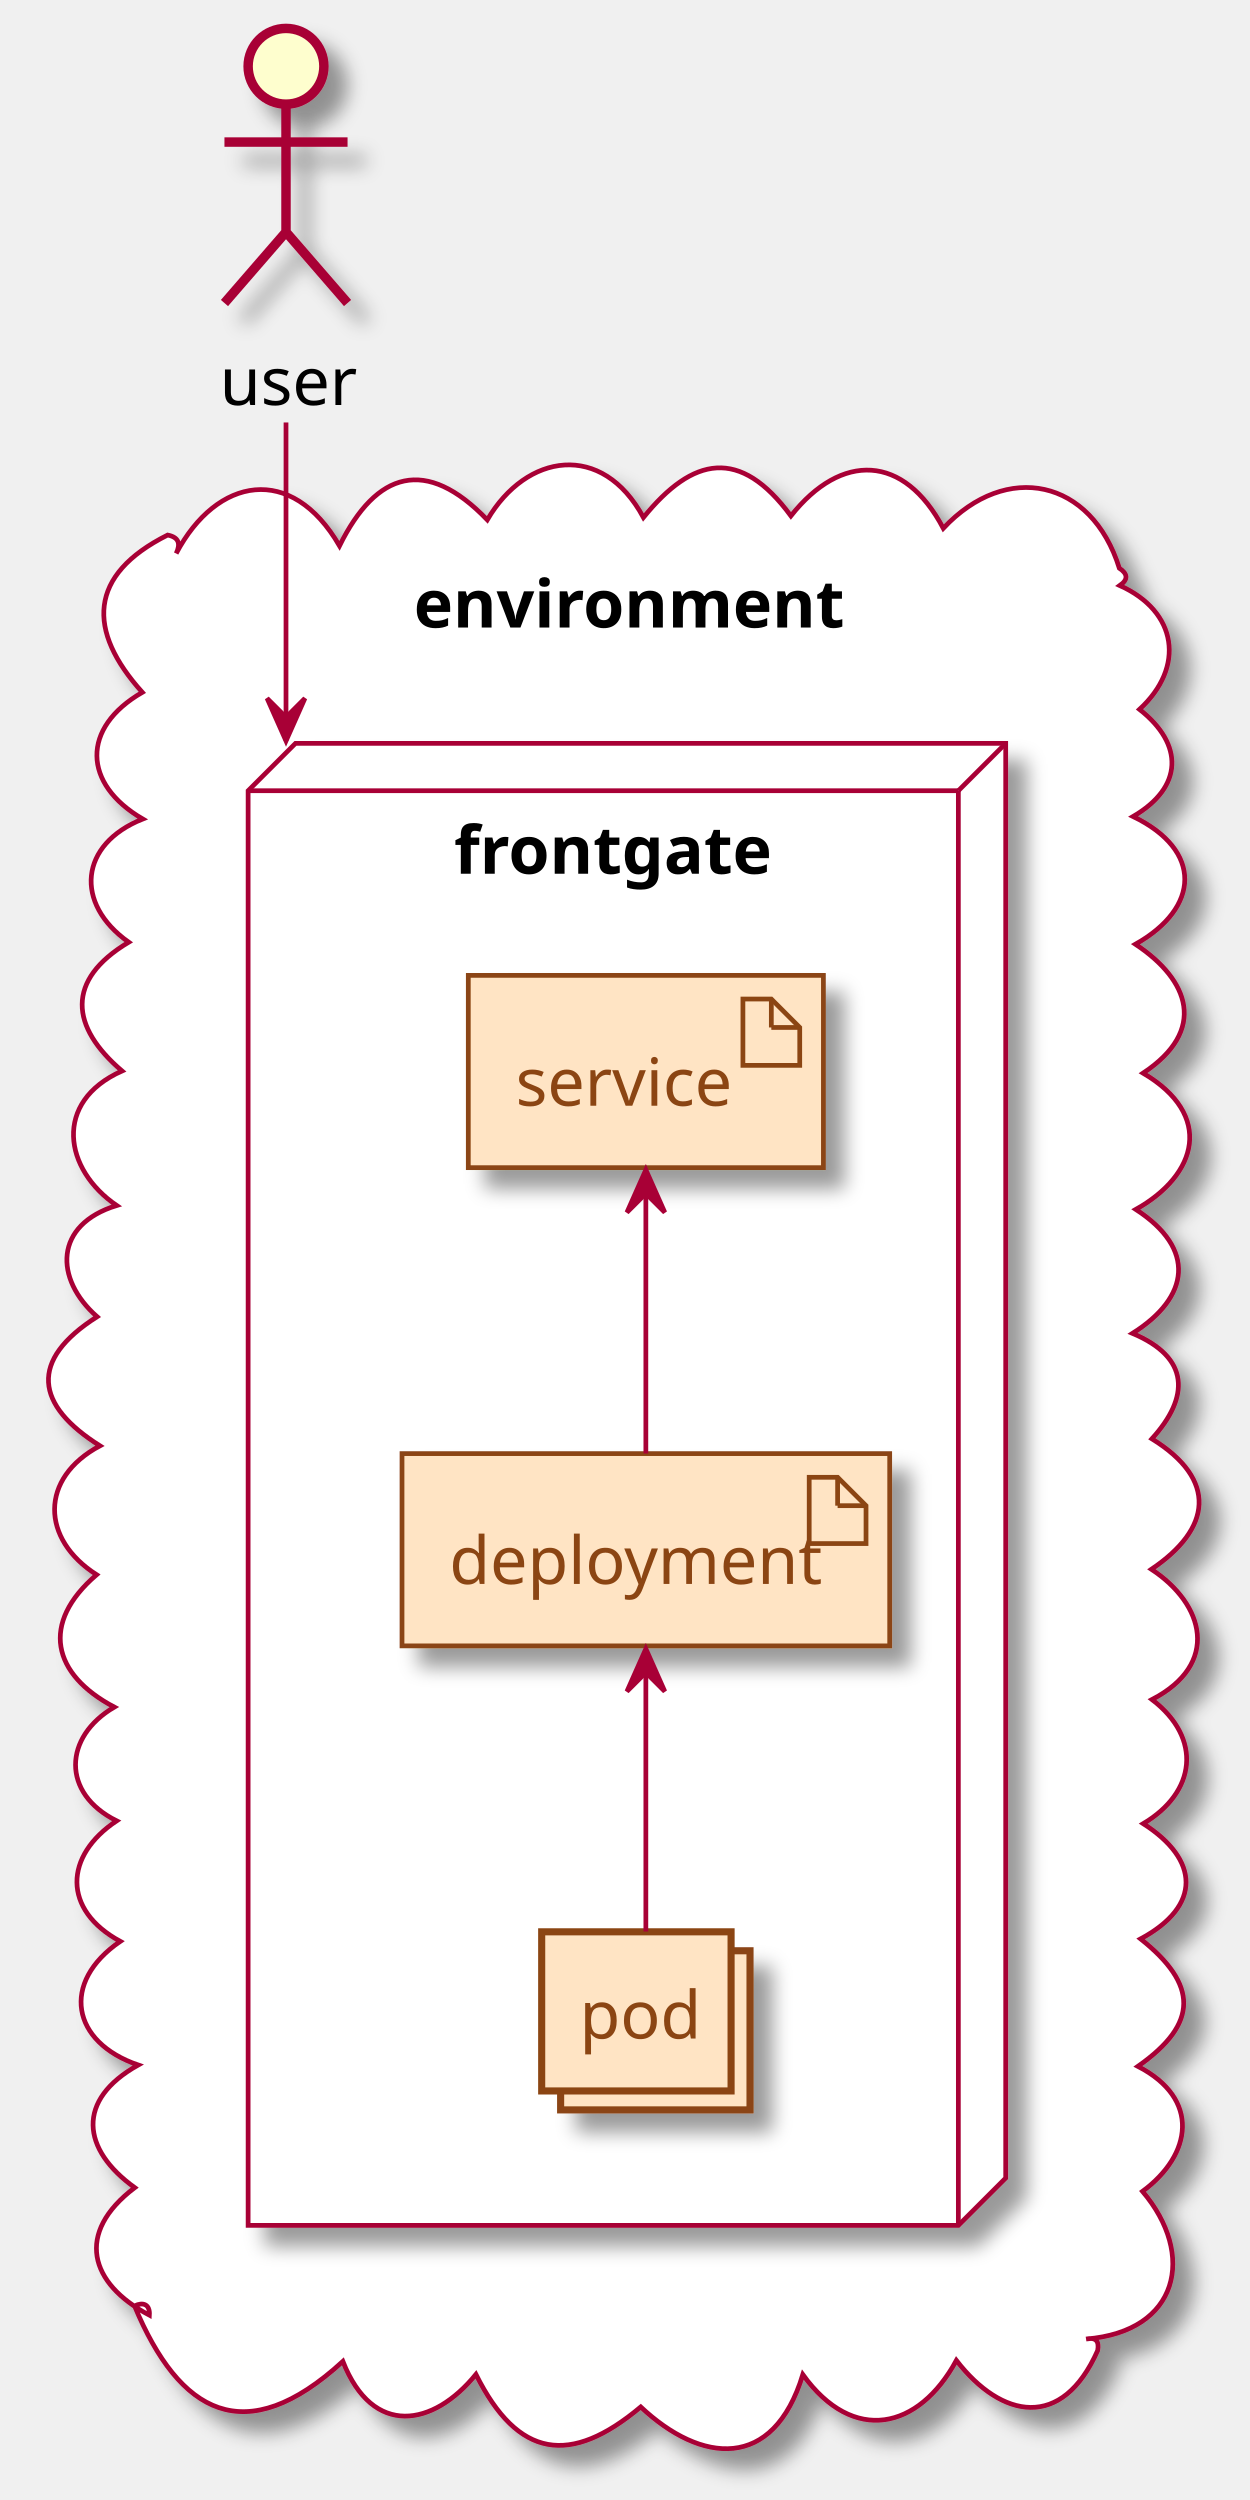
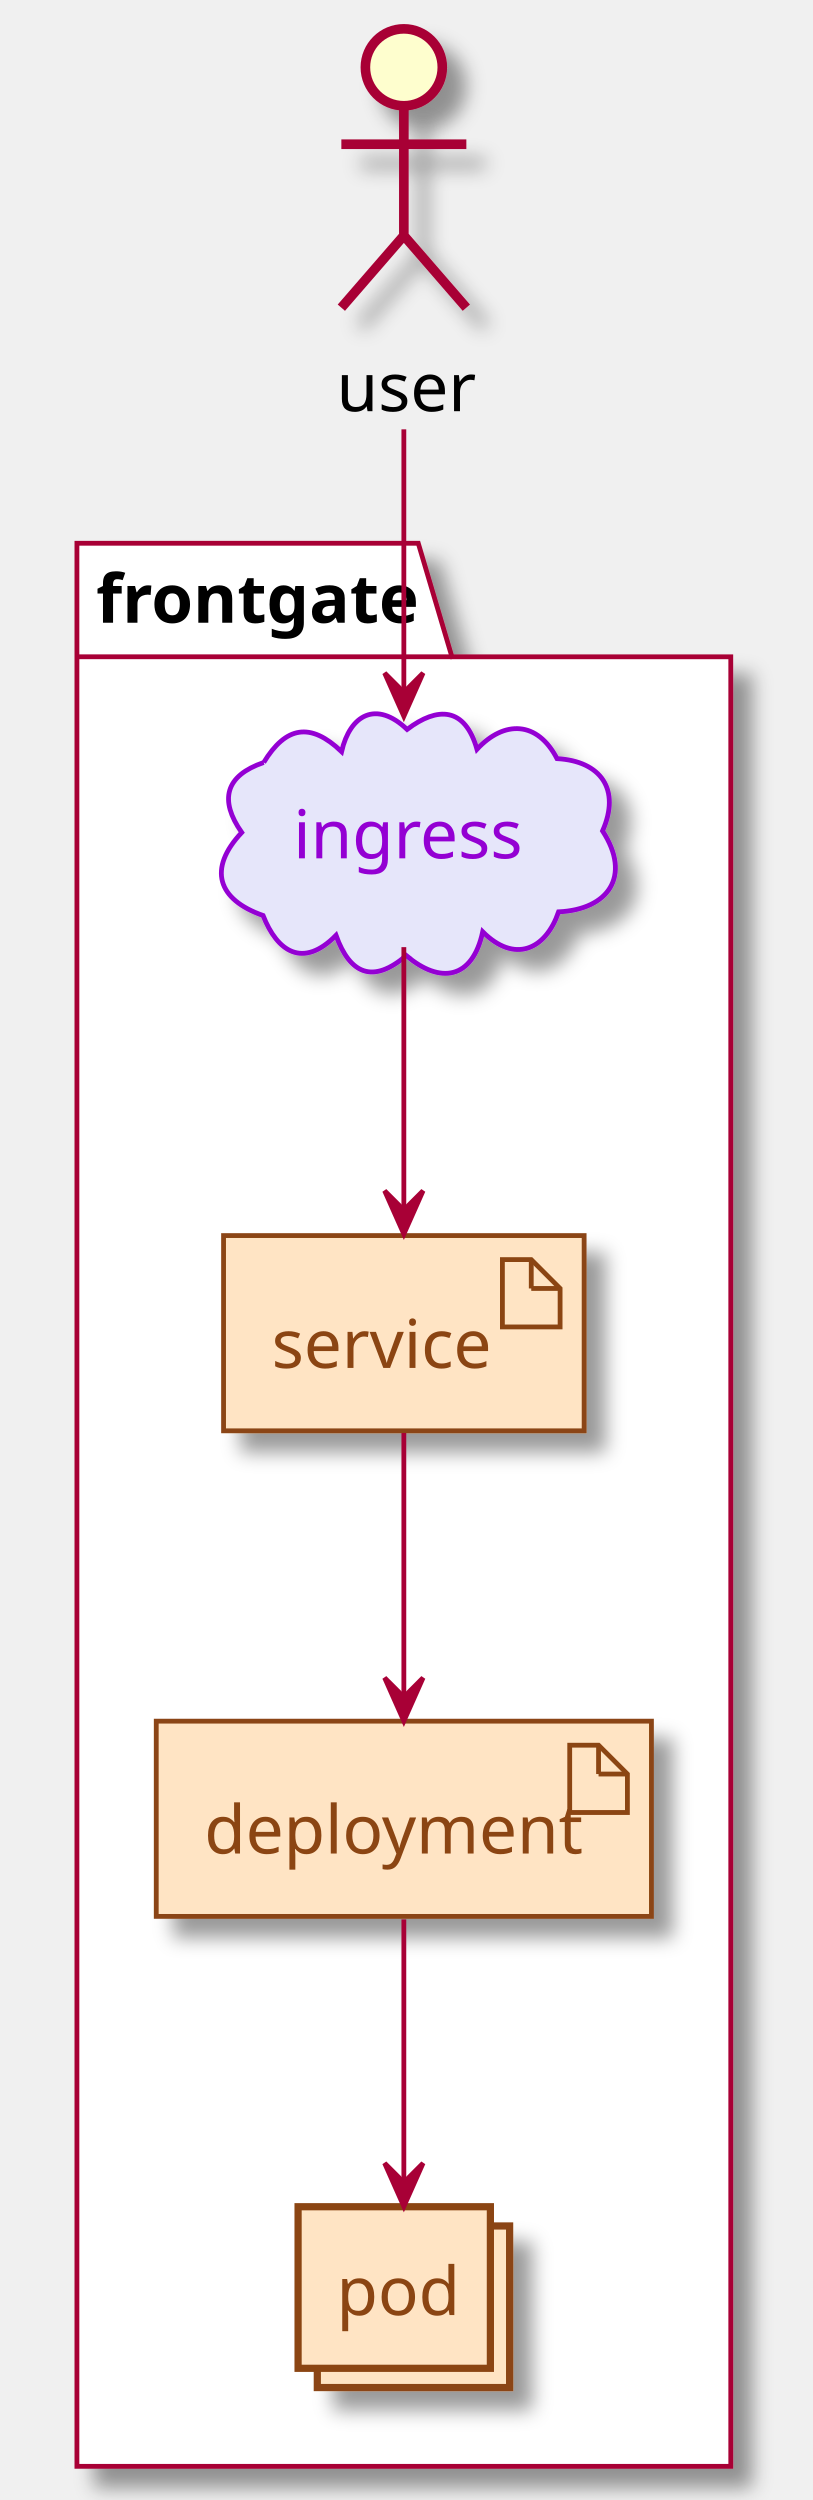
- <svg xmlns="http://www.w3.org/2000/svg" contentScriptType="application/ecmascript" contentStyleType="text/css" height="528px" preserveAspectRatio="none" style="width:264px;height:528px;background:#FFFFFF;" version="1.1" viewBox="0 0 264 528" width="264px" zoomAndPan="magnify">
+ <svg xmlns="http://www.w3.org/2000/svg" contentScriptType="application/ecmascript" contentStyleType="text/css" height="520px" preserveAspectRatio="none" style="width:169px;height:520px;background:#FFFFFF;" version="1.1" viewBox="0 0 169 520" width="169px" zoomAndPan="magnify">
  <defs>
-     <filter height="300%" id="f1m6srauba09df" width="300%" x="-1" y="-1">
+     <filter height="300%" id="fp1ry5ifgzg0g" width="300%" x="-1" y="-1">
      <feGaussianBlur result="blurOut" stdDeviation="2.0" />
      <feColorMatrix in="blurOut" result="blurOut2" type="matrix" values="0 0 0 0 0 0 0 0 0 0 0 0 0 0 0 0 0 0 .4 0" />
      <feOffset dx="4.0" dy="4.0" in="blurOut2" result="blurOut3" />
      <feBlend in="SourceGraphic" in2="blurOut3" mode="normal" />
    </filter>
  </defs>
  <g>
-     <path d="M37.204,116.897 C45.769,100.701 61.559,97.782 71.704,115.279 C79.501,99.517 89.984,96.344 102.916,109.792 C111.171,95.699 127.178,93.169 135.893,109.29 C146.334,96.41 156.305,94.382 167.039,108.958 C177.719,95.465 190.924,95.857 199.225,111.58 C212.577,97.319 230.545,101.175 236.404,120 C238.184,121.193 238.328,122.373 236.507,123.667 C248.675,129.147 250.4,140.859 240.662,149.819 C250.088,157.217 249.923,166.246 239.309,172.446 C254.111,179.609 253.455,191.736 239.805,199.423 C251.218,206.997 255.059,217.586 241.42,226.645 C256.426,235.474 252.977,248.097 239.887,255.43 C252.711,263.76 251.323,273.945 239.186,281.607 C251.354,286.727 251.304,295.048 243.276,303.877 C257.273,312.536 255.888,322.867 243.179,331.432 C254.414,338.827 257.75,351.434 243.303,358.945 C254.002,367.14 252.631,378.507 241.453,385.157 C253.304,392.728 253.889,402.49 240.897,409.494 C252.99,419.119 253.272,427.319 240.327,436.413 C253.618,443.288 251.797,455.063 241.3,462.816 C252.659,476.205 249.008,492.422 229.404,494 C231.44,493.561 232.191,494.469 231.828,496.427 C224.34,513.337 211.524,510.871 201.986,498.518 C194.044,513.144 180.22,516.302 169.559,501.514 C163.303,521.987 148.051,520.304 135.325,508.344 C120.462,520.803 109.402,519.25 100.516,501.466 C91.532,512.521 78.748,514.832 72.413,498.725 C51.791,517.609 37.915,509.819 28.404,487 C30.237,486.143 31.698,486.664 31.551,488.97 C18.9,482.266 15.787,471.641 28.458,462.029 C17.23,453.935 15.962,443.533 29.19,436.13 C15.108,431.307 12.702,418.726 25.402,410.017 C13.111,403.345 13.536,391.939 24.636,384.563 C12.905,378.727 13.389,366.837 24.142,360.539 C11.045,353.61 8.438,342.859 20.403,332.579 C8.648,325.072 8.261,312.223 21.11,305.356 C7.455,296.741 6,287.329 20.508,278.092 C11.41,270.085 11.388,258.67 24.646,254.601 C13.513,247.022 11.084,232.739 25.775,226.186 C14.878,216.892 13.743,207.024 27.185,198.991 C15.617,190.813 16.759,178.307 30.147,172.971 C17.414,165.552 17.084,153.727 30.057,146.22 C18.322,133.182 18.582,121.442 35.404,113 C37.809,113.477 38.167,114.864 37.204,116.897 " fill="#FFFFFF" filter="url(#f1m6srauba09df)" style="stroke:#A80036;stroke-width:1.0;" />
-     <text fill="#000000" font-family="sans-serif" font-size="14" font-weight="bold" lengthAdjust="spacing" textLength="90" x="87.404" y="132.533">environment</text>
-     <polygon fill="#FFFFFF" filter="url(#f1m6srauba09df)" points="52.404,167,62.404,157,212.404,157,212.404,460,202.404,470,52.404,470,52.404,167" style="stroke:#A80036;stroke-width:1.0;" />
-     <line style="stroke:#A80036;stroke-width:1.0;" x1="202.404" x2="212.404" y1="167" y2="157" />
-     <line style="stroke:#A80036;stroke-width:1.0;" x1="52.404" x2="202.404" y1="167" y2="167" />
-     <line style="stroke:#A80036;stroke-width:1.0;" x1="202.404" x2="202.404" y1="167" y2="470" />
-     <text fill="#000000" font-family="sans-serif" font-size="14" font-weight="bold" lengthAdjust="spacing" textLength="65" x="95.904" y="184.533">frontgate</text>
-     <rect fill="#FFE4C4" filter="url(#f1m6srauba09df)" height="40.609" style="stroke:#8B4513;stroke-width:1.0;" width="75" x="98.904" y="206" />
-     <polygon fill="#FFE4C4" points="156.904,211,156.904,225,168.904,225,168.904,217,162.904,211,156.904,211" style="stroke:#8B4513;stroke-width:1.0;" />
-     <line style="stroke:#8B4513;stroke-width:1.0;" x1="162.904" x2="162.904" y1="211" y2="217" />
-     <line style="stroke:#8B4513;stroke-width:1.0;" x1="168.904" x2="162.904" y1="217" y2="217" />
-     <text fill="#8B4513" font-family="sans-serif" font-size="14" lengthAdjust="spacing" textLength="45" x="108.904" y="233.533">service</text>
-     <rect fill="#FFE4C4" filter="url(#f1m6srauba09df)" height="40.609" style="stroke:#8B4513;stroke-width:1.0;" width="103" x="84.904" y="307" />
-     <polygon fill="#FFE4C4" points="170.904,312,170.904,326,182.904,326,182.904,318,176.904,312,170.904,312" style="stroke:#8B4513;stroke-width:1.0;" />
-     <line style="stroke:#8B4513;stroke-width:1.0;" x1="176.904" x2="176.904" y1="312" y2="318" />
-     <line style="stroke:#8B4513;stroke-width:1.0;" x1="182.904" x2="176.904" y1="318" y2="318" />
-     <text fill="#8B4513" font-family="sans-serif" font-size="14" lengthAdjust="spacing" textLength="73" x="94.904" y="334.533">deployment</text>
-     <rect fill="#FFE4C4" filter="url(#f1m6srauba09df)" height="33.609" style="stroke:#8B4513;stroke-width:1.5;" width="40" x="118.404" y="412" />
-     <rect fill="#FFE4C4" height="33.609" style="stroke:#8B4513;stroke-width:1.5;" width="40" x="114.404" y="408" />
-     <text fill="#8B4513" font-family="sans-serif" font-size="14" lengthAdjust="spacing" textLength="24" x="122.404" y="430.533">pod</text>
-     <ellipse cx="60.404" cy="14" fill="#FEFECE" filter="url(#f1m6srauba09df)" rx="8" ry="8" style="stroke:#A80036;stroke-width:2.0;" />
-     <path d="M60.404,22 L60.404,49 M47.404,30 L73.404,30 M60.404,49 L47.404,64 M60.404,49 L73.404,64 " fill="none" filter="url(#f1m6srauba09df)" style="stroke:#A80036;stroke-width:2.0;" />
-     <text fill="#000000" font-family="sans-serif" font-size="14" lengthAdjust="spacing" textLength="28" x="46.404" y="85.533">user</text>
-     <path d="M60.404,89.23 C60.404,102.177 60.404,117.005 60.404,132.003 C60.404,139.502 60.404,147.044 60.404,154.415 C60.404,154.875 60.404,155.335 60.404,155.795 C60.404,156.024 60.404,156.254 60.404,156.483 " fill="none" id="user-to-frontgate" style="stroke:#A80036;stroke-width:1.0;" />
-     <polygon fill="#A80036" points="60.404,156.483,64.404,147.483,60.404,151.483,56.404,147.483,60.404,156.483" style="stroke:#A80036;stroke-width:1.0;" />
-     <path d="M136.404,252.14 C136.404,269.08 136.404,291.26 136.404,306.98 " fill="none" id="front_service-backto-front_deployment" style="stroke:#A80036;stroke-width:1.0;" />
-     <polygon fill="#A80036" points="136.404,247.06,132.404,256.06,136.404,252.06,140.404,256.06,136.404,247.06" style="stroke:#A80036;stroke-width:1.0;" />
-     <path d="M136.404,353.34 C136.404,370.37 136.404,392.58 136.404,407.94 " fill="none" id="front_deployment-backto-front_pod" style="stroke:#A80036;stroke-width:1.0;" />
-     <polygon fill="#A80036" points="136.404,348.23,132.404,357.23,136.404,353.23,140.404,357.23,136.404,348.23" style="stroke:#A80036;stroke-width:1.0;" />
+     <polygon fill="#FFFFFF" filter="url(#fp1ry5ifgzg0g)" points="16,113,87,113,94,136.609,152,136.609,152,513,16,513,16,113" style="stroke:#A80036;stroke-width:1.0;" />
+     <line style="stroke:#A80036;stroke-width:1.0;" x1="16" x2="94" y1="136.609" y2="136.609" />
+     <text fill="#000000" font-family="sans-serif" font-size="14" font-weight="bold" lengthAdjust="spacing" textLength="65" x="20" y="129.533">frontgate</text>
+     <path d="M54.85,158.598 C59.432,151.071 64.543,150.121 71.046,156.333 C72.808,148.676 78.248,145.587 84.678,151.718 C91.047,146.891 96.716,147.047 99.212,155.849 C104.902,149.724 111.8,149.952 115.86,157.793 C124.965,158.298 129.151,164.189 125.329,172.833 C131.451,182.242 126.51,189.185 116.189,189.665 C113.444,197.657 106.977,200.393 100.405,193.808 C98.282,203.698 91.573,204.76 84.504,198.757 C77.56,204.699 72.794,202.632 69.889,194.549 C63.005,201.543 57.654,197.942 54.718,190.422 C45.258,187.114 43.16,180.727 50.279,173.157 C45.552,166.417 46.84,161.339 54.85,158.598 " fill="#E6E6FA" filter="url(#fp1ry5ifgzg0g)" style="stroke:#9400D3;stroke-width:1.0;" />
+     <text fill="#9400D3" font-family="sans-serif" font-size="14" lengthAdjust="spacing" textLength="46" x="61" y="178.533">ingress</text>
+     <rect fill="#FFE4C4" filter="url(#fp1ry5ifgzg0g)" height="40.609" style="stroke:#8B4513;stroke-width:1.0;" width="75" x="46.5" y="257" />
+     <polygon fill="#FFE4C4" points="104.5,262,104.5,276,116.5,276,116.5,268,110.5,262,104.5,262" style="stroke:#8B4513;stroke-width:1.0;" />
+     <line style="stroke:#8B4513;stroke-width:1.0;" x1="110.5" x2="110.5" y1="262" y2="268" />
+     <line style="stroke:#8B4513;stroke-width:1.0;" x1="116.5" x2="110.5" y1="268" y2="268" />
+     <text fill="#8B4513" font-family="sans-serif" font-size="14" lengthAdjust="spacing" textLength="45" x="56.5" y="284.533">service</text>
+     <rect fill="#FFE4C4" filter="url(#fp1ry5ifgzg0g)" height="40.609" style="stroke:#8B4513;stroke-width:1.0;" width="103" x="32.5" y="358" />
+     <polygon fill="#FFE4C4" points="118.5,363,118.5,377,130.5,377,130.5,369,124.5,363,118.5,363" style="stroke:#8B4513;stroke-width:1.0;" />
+     <line style="stroke:#8B4513;stroke-width:1.0;" x1="124.5" x2="124.5" y1="363" y2="369" />
+     <line style="stroke:#8B4513;stroke-width:1.0;" x1="130.5" x2="124.5" y1="369" y2="369" />
+     <text fill="#8B4513" font-family="sans-serif" font-size="14" lengthAdjust="spacing" textLength="73" x="42.5" y="385.533">deployment</text>
+     <rect fill="#FFE4C4" filter="url(#fp1ry5ifgzg0g)" height="33.609" style="stroke:#8B4513;stroke-width:1.5;" width="40" x="66" y="463" />
+     <rect fill="#FFE4C4" height="33.609" style="stroke:#8B4513;stroke-width:1.5;" width="40" x="62" y="459" />
+     <text fill="#8B4513" font-family="sans-serif" font-size="14" lengthAdjust="spacing" textLength="24" x="70" y="481.533">pod</text>
+     <ellipse cx="84" cy="14" fill="#FEFECE" filter="url(#fp1ry5ifgzg0g)" rx="8" ry="8" style="stroke:#A80036;stroke-width:2.0;" />
+     <path d="M84,22 L84,49 M71,30 L97,30 M84,49 L71,64 M84,49 L97,64 " fill="none" filter="url(#fp1ry5ifgzg0g)" style="stroke:#A80036;stroke-width:2.0;" />
+     <text fill="#000000" font-family="sans-serif" font-size="14" lengthAdjust="spacing" textLength="28" x="70" y="85.533">user</text>
+     <path d="M84,89.3 C84,107.2 84,127.64 84,143.71 " fill="none" id="user-to-front_ingress" style="stroke:#A80036;stroke-width:1.0;" />
+     <polygon fill="#A80036" points="84,148.99,88,139.99,84,143.99,80,139.99,84,148.99" style="stroke:#A80036;stroke-width:1.0;" />
+     <path d="M84,197 C84,213.12 84,234.67 84,251.26 " fill="none" id="front_ingress-to-front_service" style="stroke:#A80036;stroke-width:1.0;" />
+     <polygon fill="#A80036" points="84,256.68,88,247.68,84,251.68,80,247.68,84,256.68" style="stroke:#A80036;stroke-width:1.0;" />
+     <path d="M84,298.06 C84,313.79 84,335.98 84,352.91 " fill="none" id="front_service-to-front_deployment" style="stroke:#A80036;stroke-width:1.0;" />
+     <polygon fill="#A80036" points="84,357.98,88,348.98,84,352.98,80,348.98,84,357.98" style="stroke:#A80036;stroke-width:1.0;" />
+     <path d="M84,399.23 C84,414.93 84,436.94 84,453.54 " fill="none" id="front_deployment-to-front_pod" style="stroke:#A80036;stroke-width:1.0;" />
+     <polygon fill="#A80036" points="84,458.94,88,449.94,84,453.94,80,449.94,84,458.94" style="stroke:#A80036;stroke-width:1.0;" />
  </g>
</svg>
